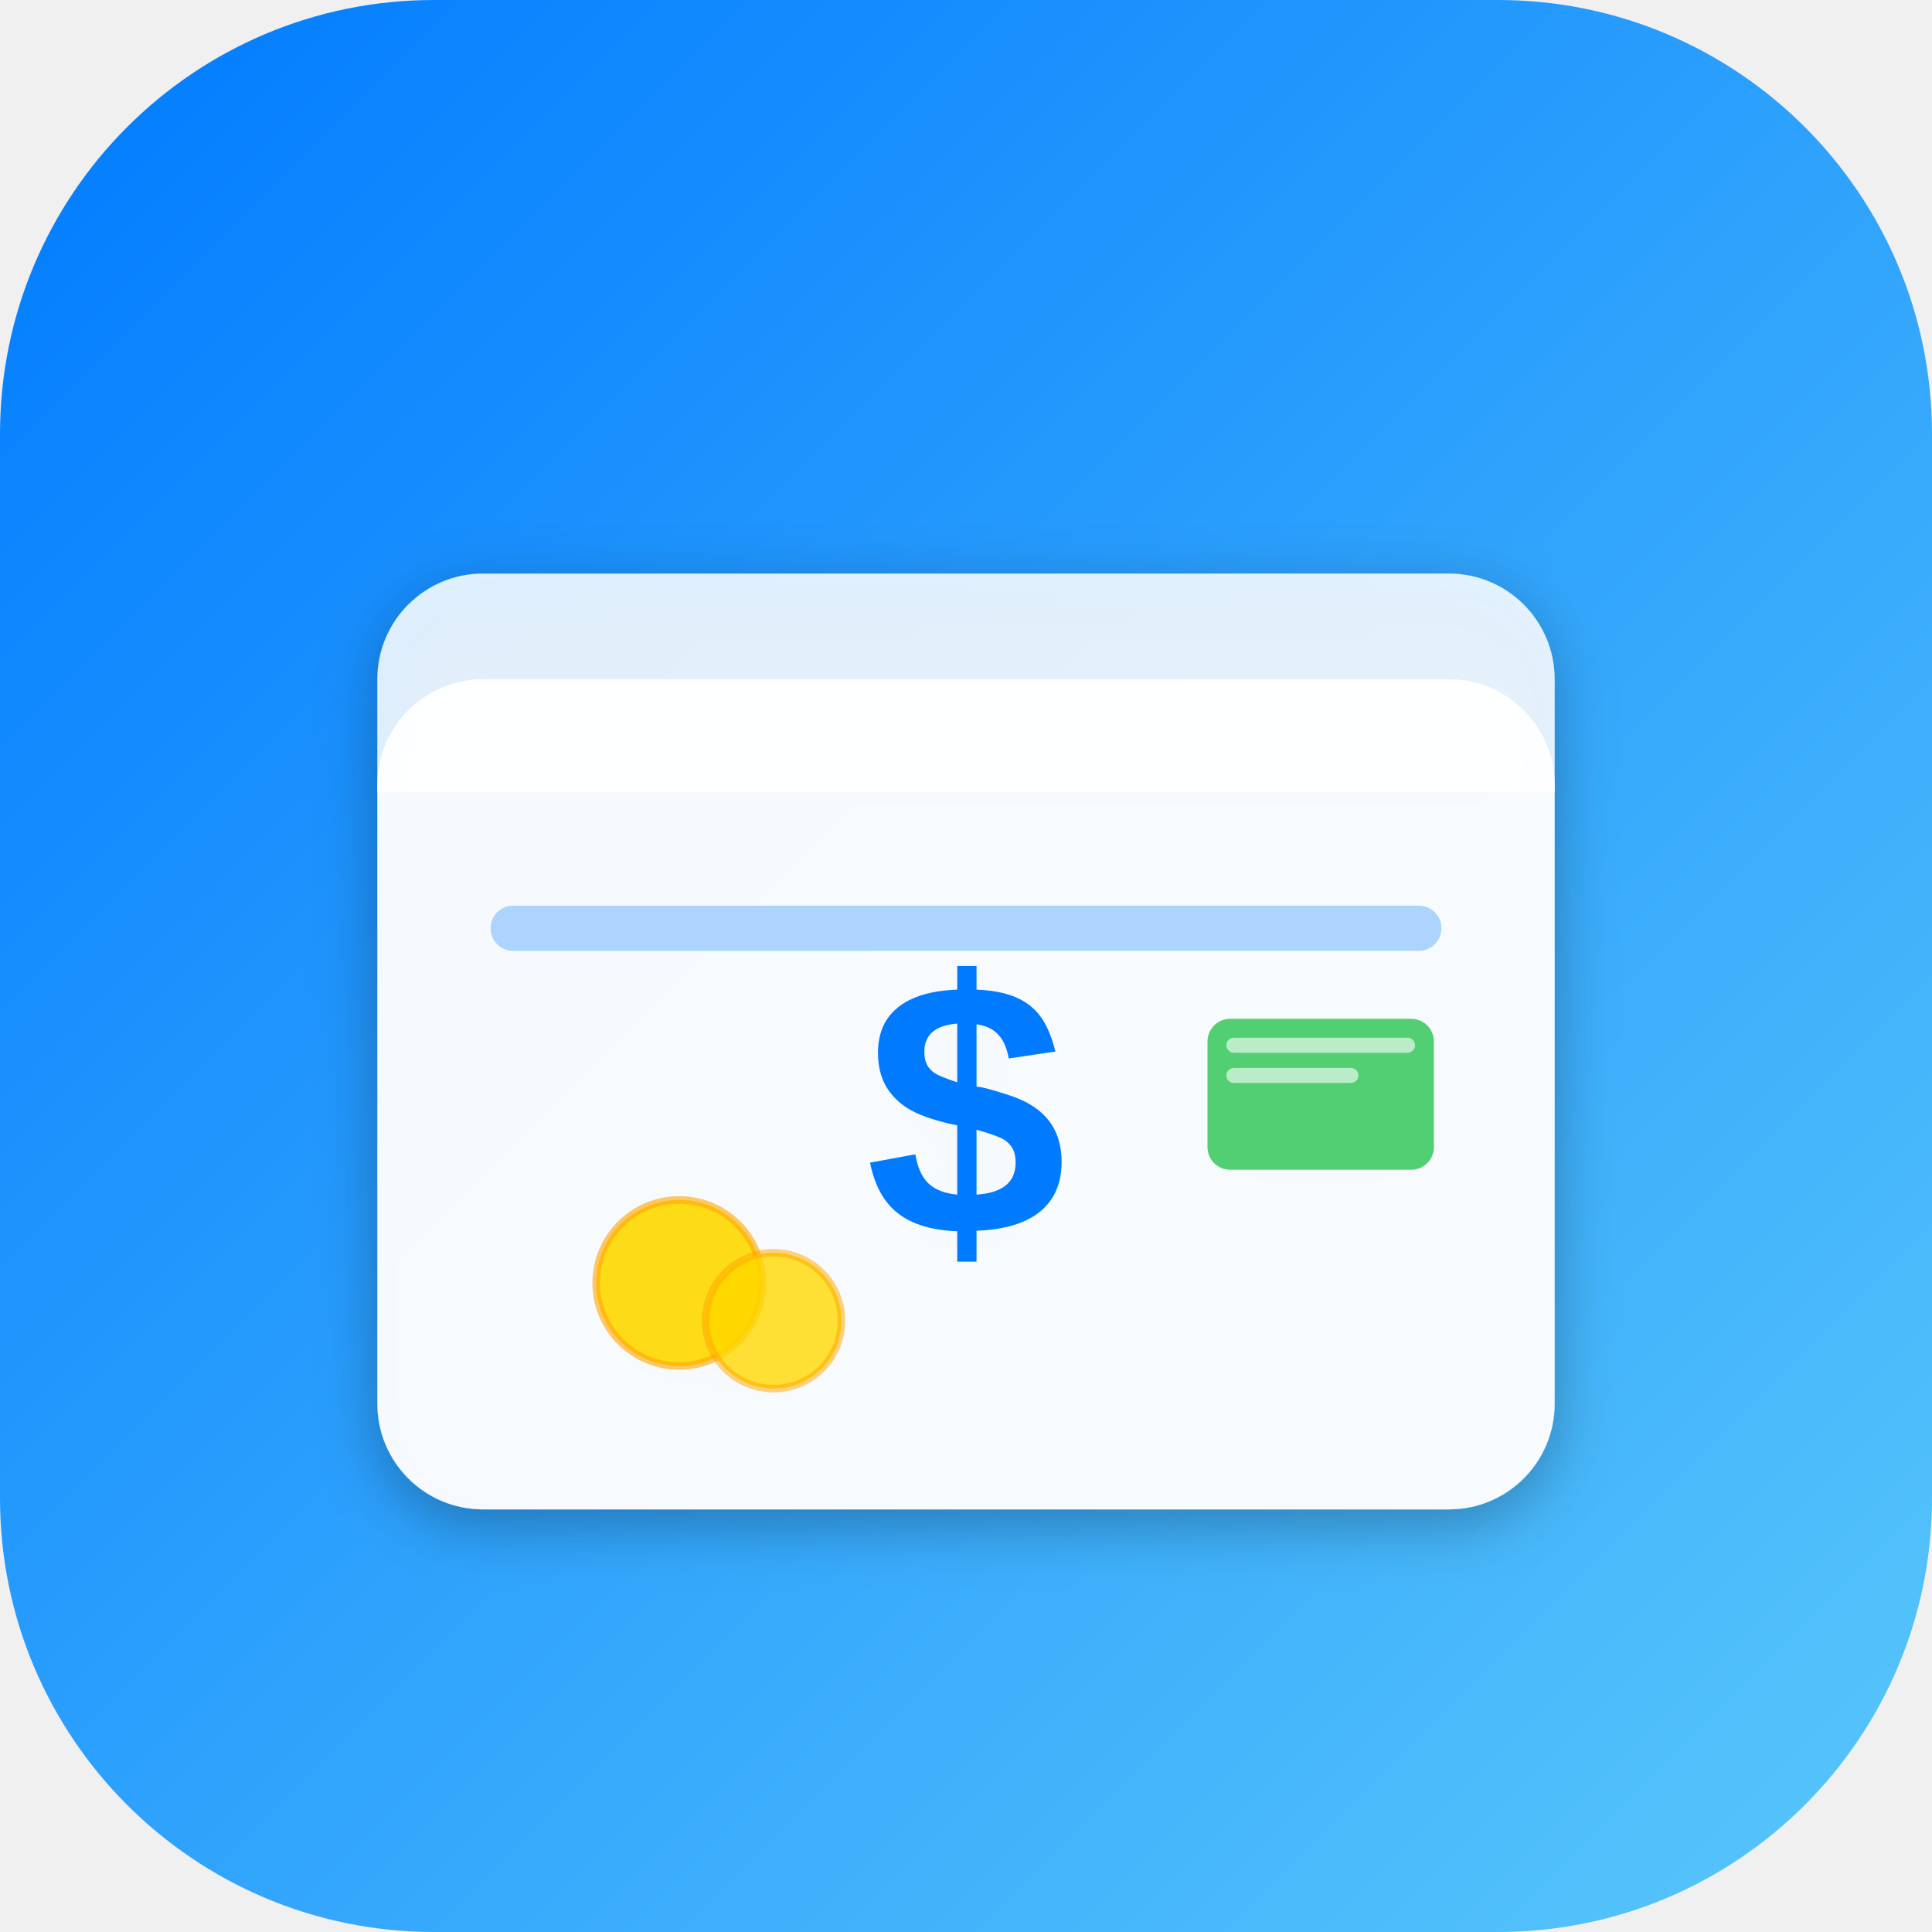
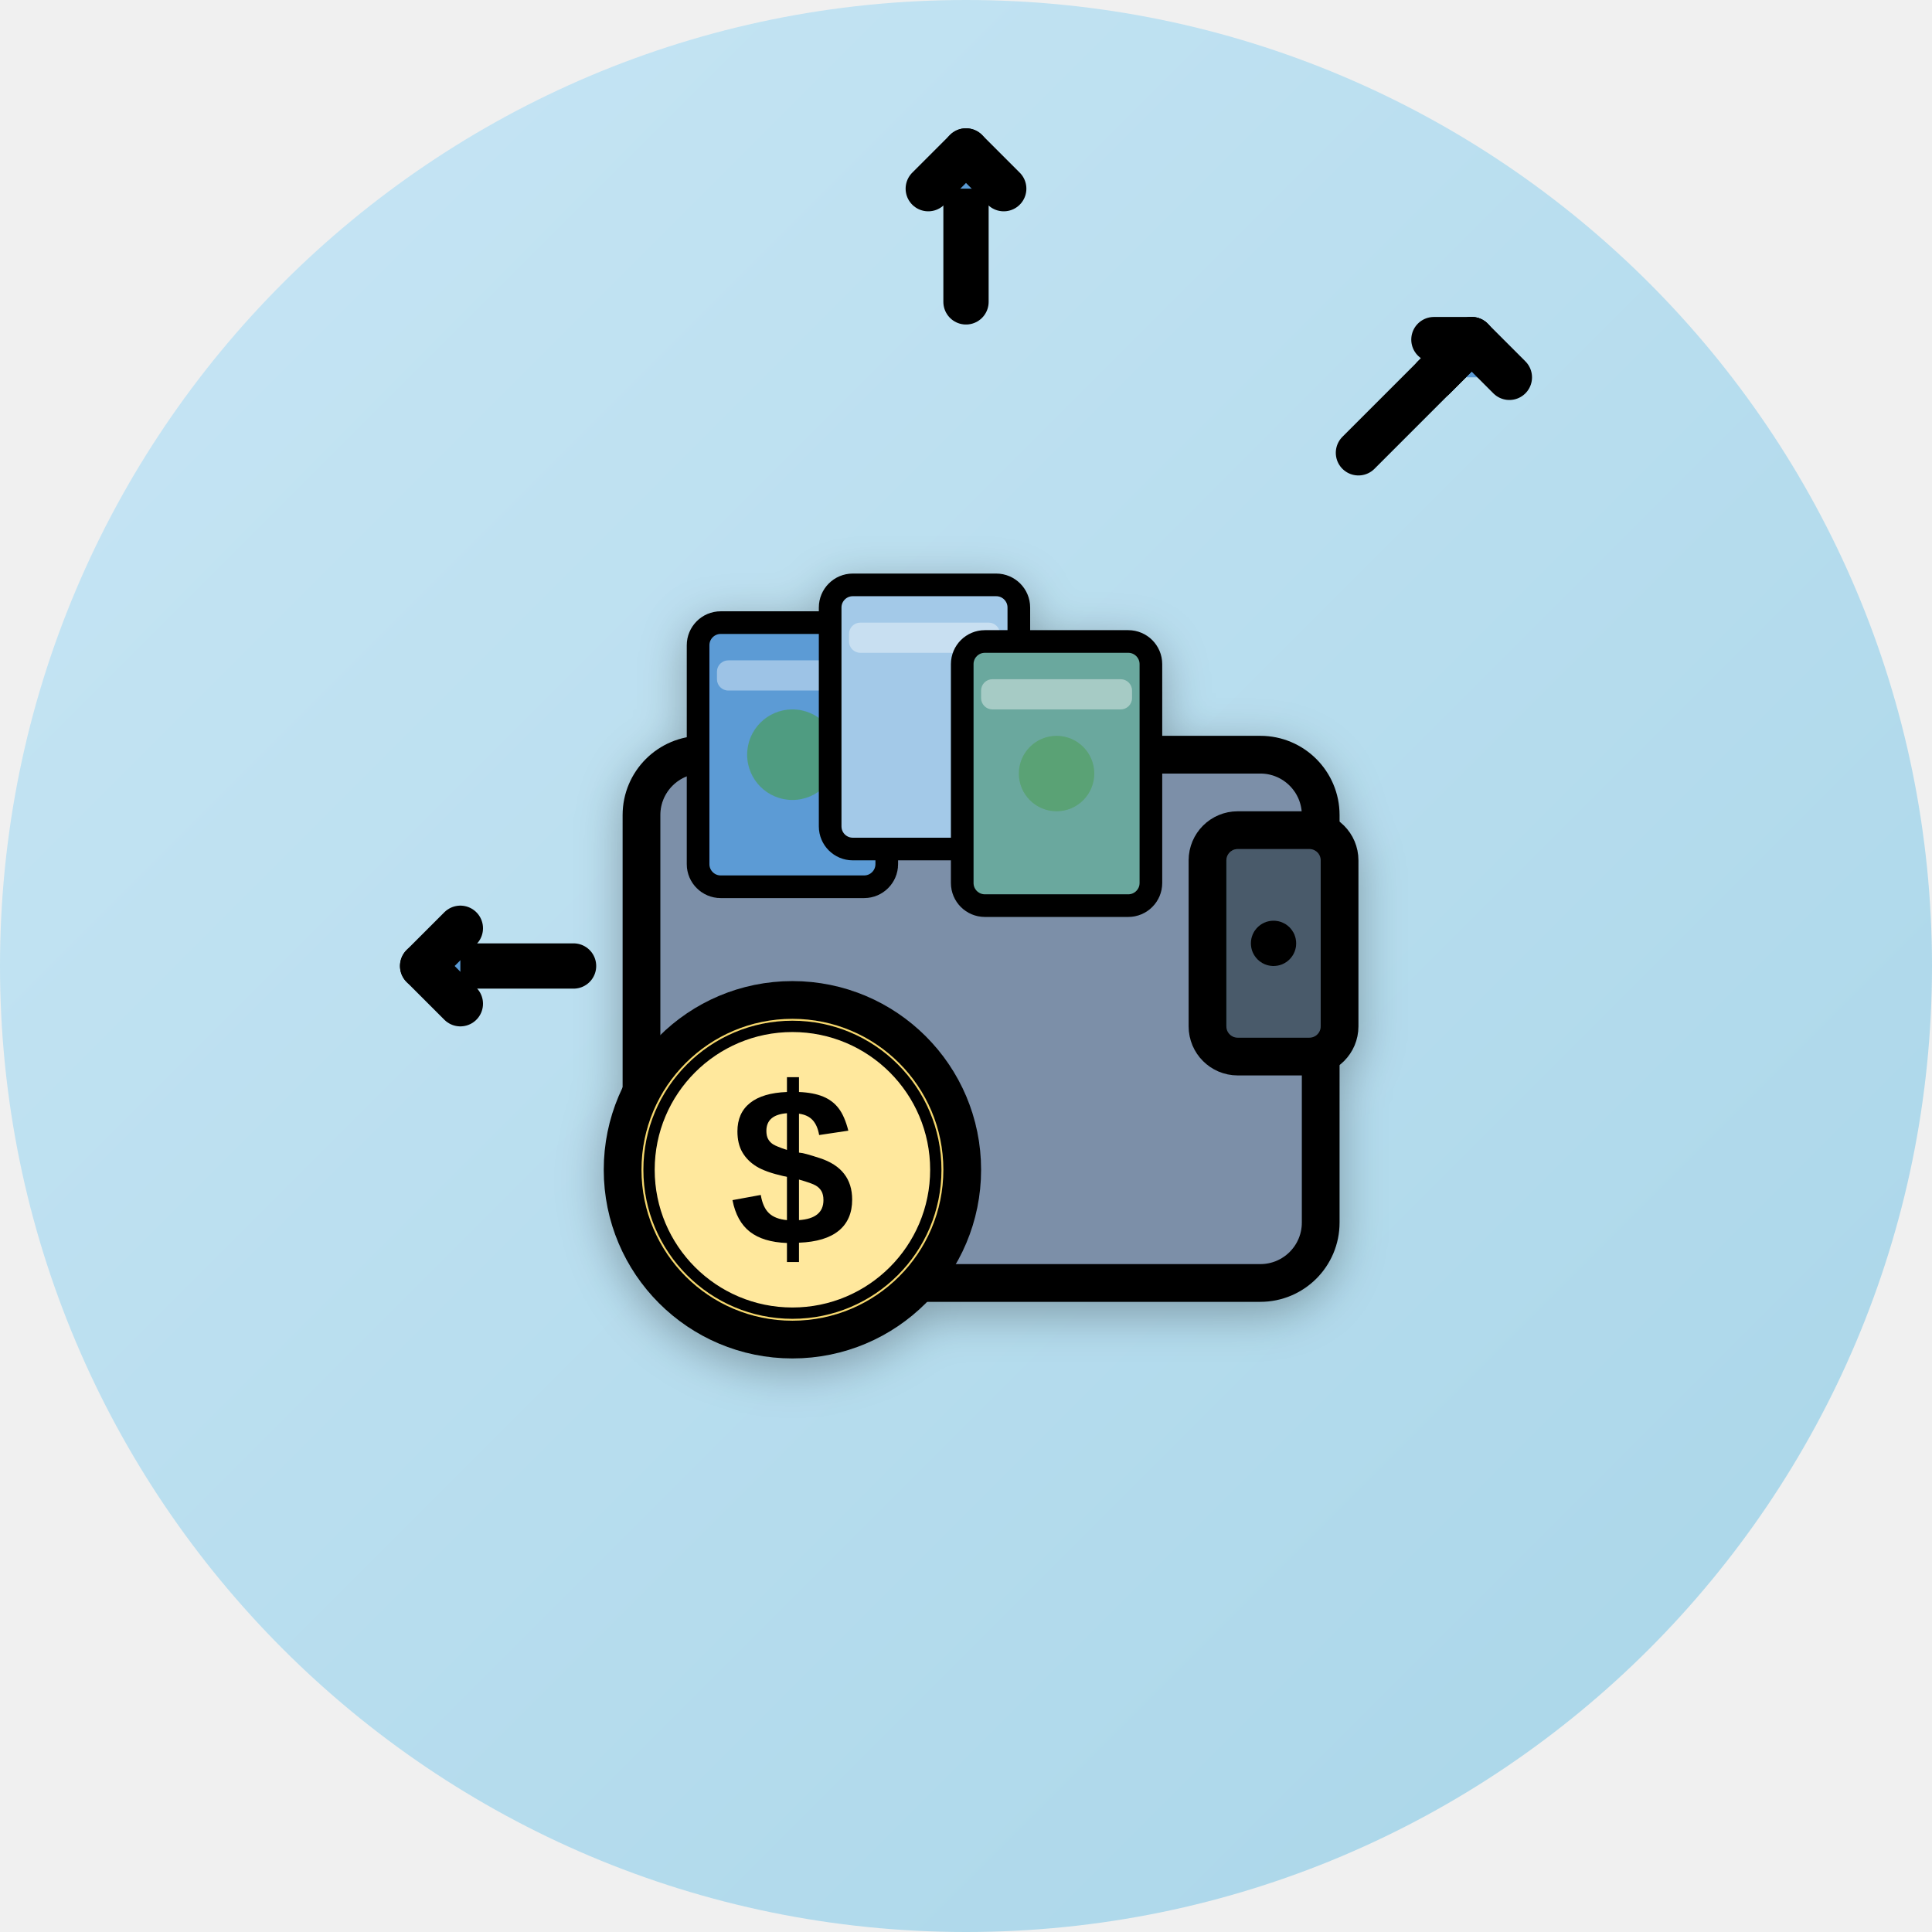
<svg xmlns="http://www.w3.org/2000/svg" width="512" height="512" viewBox="0 0 512 512" fill="none">
-   <rect width="512" height="512" rx="115" fill="url(#gradient)" />
+   <circle cx="256" cy="256" r="256" fill="url(#gradient)" />
  <defs>
    <linearGradient id="gradient" x1="0%" y1="0%" x2="100%" y2="100%">
-       <stop offset="0%" style="stop-color:#007AFF;stop-opacity:1" />
-       <stop offset="100%" style="stop-color:#5AC8FA;stop-opacity:1" />
+       <stop offset="0%" style="stop-color:#C8E6F5;stop-opacity:1" />
+       <stop offset="100%" style="stop-color:#A8D5E8;stop-opacity:1" />
    </linearGradient>
    <filter id="shadow" x="-50%" y="-50%" width="200%" height="200%">
-       <feGaussianBlur in="SourceAlpha" stdDeviation="8" />
-       <feOffset dx="0" dy="4" result="offsetblur" />
+       <feGaussianBlur in="SourceAlpha" stdDeviation="6" />
+       <feOffset dx="0" dy="3" result="offsetblur" />
      <feComponentTransfer>
        <feFuncA type="linear" slope="0.3" />
      </feComponentTransfer>
      <feMerge>
        <feMergeNode />
        <feMergeNode in="SourceGraphic" />
      </feMerge>
    </filter>
  </defs>
  <g filter="url(#shadow)">
-     <rect x="100" y="180" width="312" height="220" rx="28" fill="white" opacity="0.95" />
-     <path d="M 100 210 L 100 180 C 100 164.536 112.536 152 128 152 L 384 152 C 399.464 152 412 164.536 412 180 L 412 210 Z" fill="white" opacity="0.85" />
-     <rect x="130" y="240" width="252" height="12" rx="6" fill="#007AFF" opacity="0.3" />
-     <g transform="translate(256, 300)">
-       <text x="0" y="0" font-family="Arial, sans-serif" font-size="96" font-weight="bold" fill="#007AFF" text-anchor="middle" dominant-baseline="middle">$</text>
+     <rect x="170" y="200" width="180" height="140" rx="16" fill="#7B8FA8" stroke="#000000" stroke-width="10" />
+     <rect x="320" y="220" width="35" height="60" rx="8" fill="#4A5A6A" stroke="#000000" stroke-width="10" />
+     <circle cx="337.5" cy="250" r="6" fill="#000000" />
+     <g>
+       <rect x="185" y="165" width="50" height="70" rx="6" fill="#5B9BD5" stroke="#000000" stroke-width="6" />
+       <rect x="190" y="175" width="40" height="8" rx="3" fill="#FFFFFF" opacity="0.4" />
+       <circle cx="210" cy="200" r="12" fill="#4A9C4A" opacity="0.6" />
+       <rect x="220" y="155" width="50" height="70" rx="6" fill="#A3C9E8" stroke="#000000" stroke-width="6" />
+       <rect x="225" y="165" width="40" height="8" rx="3" fill="#FFFFFF" opacity="0.4" />
+       <rect x="255" y="170" width="50" height="70" rx="6" fill="#6BA89E" stroke="#000000" stroke-width="6" />
+       <rect x="260" y="180" width="40" height="8" rx="3" fill="#FFFFFF" opacity="0.4" />
+       <circle cx="280" cy="205" r="10" fill="#4A9C4A" opacity="0.5" />
    </g>
-     <circle cx="180" cy="340" r="22" fill="#FFD700" opacity="0.9" />
-     <circle cx="180" cy="340" r="22" stroke="#FFA500" stroke-width="2" fill="none" opacity="0.6" />
-     <circle cx="205" cy="350" r="18" fill="#FFD700" opacity="0.8" />
-     <circle cx="205" cy="350" r="18" stroke="#FFA500" stroke-width="2" fill="none" opacity="0.5" />
-     <rect x="320" y="270" width="60" height="40" rx="6" fill="#34C759" opacity="0.85" />
-     <rect x="325" y="275" width="50" height="4" rx="2" fill="white" opacity="0.6" />
-     <rect x="325" y="283" width="35" height="4" rx="2" fill="white" opacity="0.6" />
+     <circle cx="210" cy="310" r="45" fill="#F5D76E" stroke="#000000" stroke-width="10" />
+     <circle cx="210" cy="310" r="38" fill="#FFE89D" stroke="#000000" stroke-width="3" />
+     <text x="210" y="330" font-family="Arial, sans-serif" font-size="60" font-weight="bold" fill="#000000" text-anchor="middle">$</text>
+   </g>
+   <g stroke="#000000" stroke-width="12" stroke-linecap="round" stroke-linejoin="round" fill="none">
+     <g>
+       <line x1="256" y1="80" x2="256" y2="40" />
+       <polyline points="246,50 256,40 266,50" fill="#5B9BD5" />
+     </g>
+     <g>
+       <line x1="360" y1="120" x2="390" y2="90" />
+       <polyline points="380,100 390,90 400,100" fill="#5B9BD5" />
+       <polyline points="380,100 390,90 380,90" fill="#5B9BD5" />
+     </g>
+     <g>
+       <line x1="152" y1="256" x2="112" y2="256" />
+       <polyline points="122,246 112,256 122,266" fill="#5B9BD5" />
+     </g>
  </g>
</svg>
